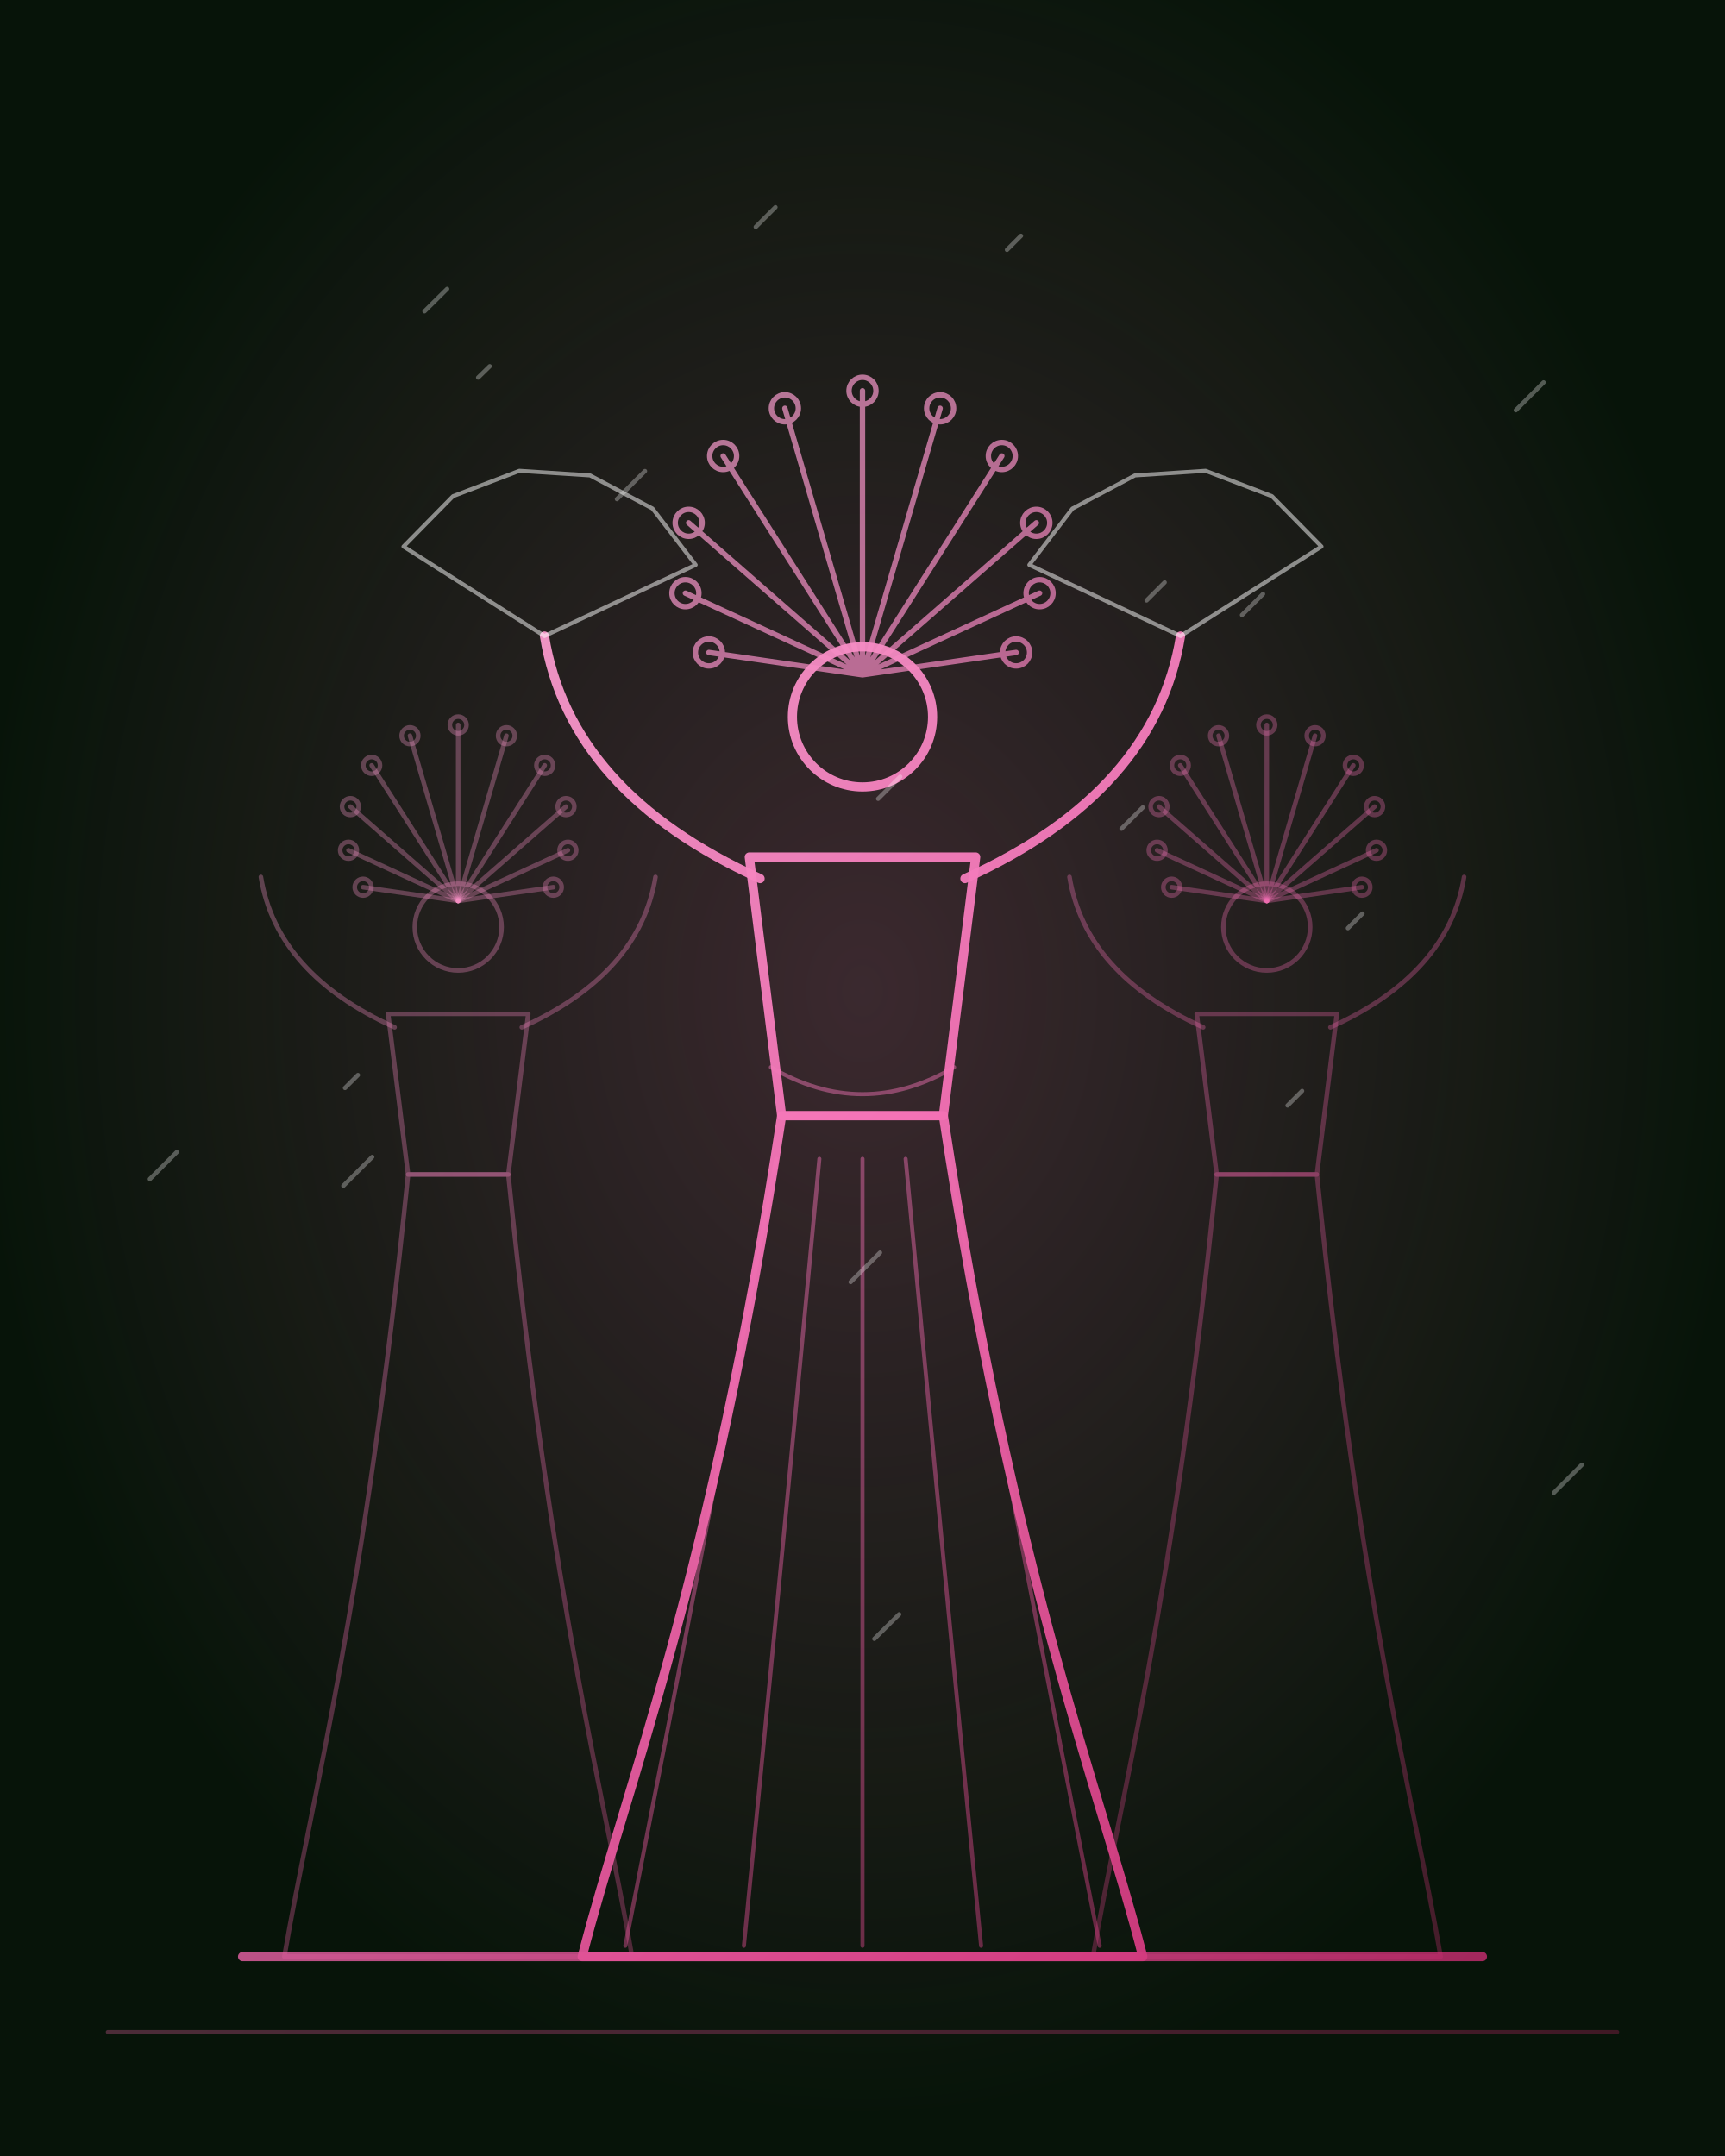
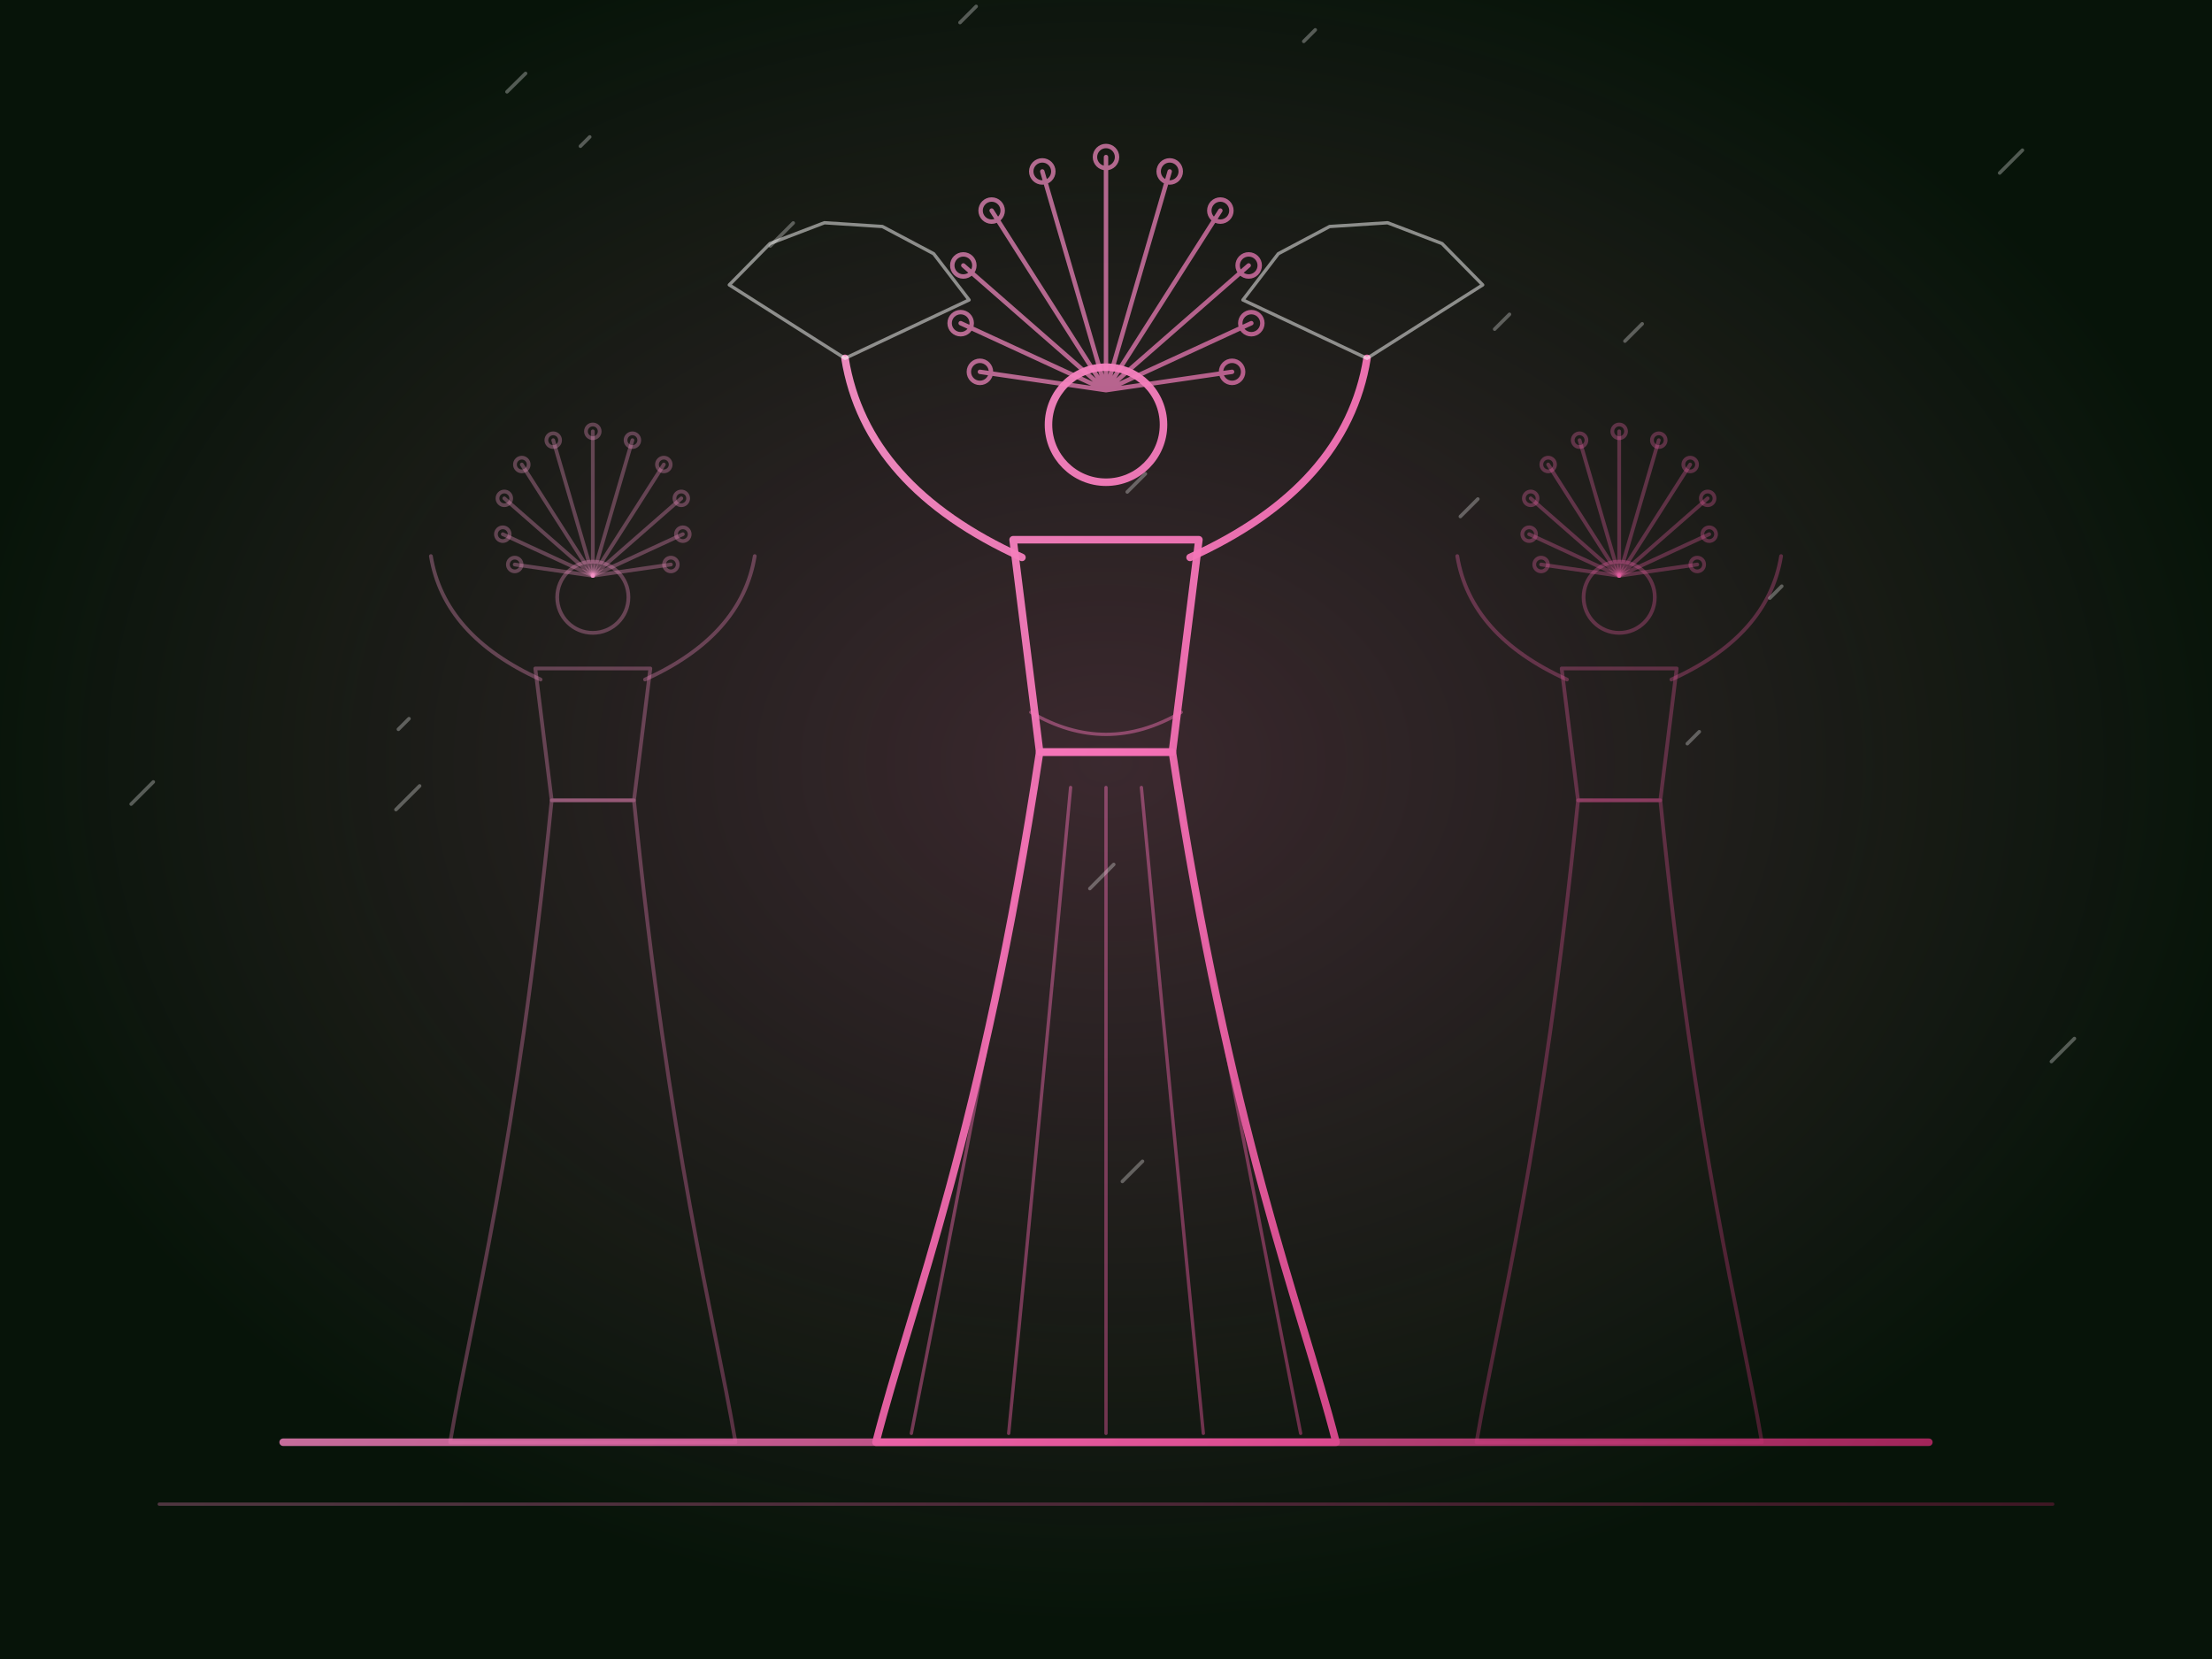
- <svg xmlns="http://www.w3.org/2000/svg" viewBox="0 0 640 800" width="640" height="800" fill="none" stroke-linejoin="round" stroke-linecap="round">
+ <svg xmlns="http://www.w3.org/2000/svg" viewBox="0 0 1000 750" width="1000" height="750" fill="none" stroke-linejoin="round" stroke-linecap="round">
  <defs>
-     <linearGradient id="k" gradientUnits="userSpaceOnUse" x1="0" y1="0" x2="640" y2="800">
+     <linearGradient id="k" gradientUnits="userSpaceOnUse" x1="0" y1="0" x2="1000" y2="750">
      <stop offset="0%" stop-color="#fbcfe8" />
      <stop offset="52%" stop-color="#f472b6" />
      <stop offset="100%" stop-color="#be185d" />
    </linearGradient>
    <radialGradient id="halo" cx="50%" cy="46%" r="52%">
      <stop offset="0%" stop-color="#f472b6" stop-opacity="0.22" />
      <stop offset="100%" stop-color="#f472b6" stop-opacity="0" />
    </radialGradient>
  </defs>
-   <rect width="640" height="800" fill="#071409" />
-   <rect width="640" height="800" fill="url(#halo)" />
-   <g stroke="url(#k)" stroke-width="1.7" stroke-opacity="0.32">
-     <path d="M170 334.3 L134.7 329.2" />
-     <path d="M134.7 329.2 m-3.1 0 a3.1 3.1 0 1 0 6.2 0 a3.1 3.1 0 1 0 -6.2 0" />
-     <path d="M170 334.3 L129.3 315.5" />
-     <path d="M129.3 315.5 m-3.1 0 a3.1 3.1 0 1 0 6.2 0 a3.1 3.1 0 1 0 -6.2 0" />
-     <path d="M170 334.3 L130 299.3" />
-     <path d="M130 299.3 m-3.1 0 a3.1 3.1 0 1 0 6.2 0 a3.1 3.1 0 1 0 -6.2 0" />
-     <path d="M170 334.3 L137.9 284" />
-     <path d="M137.9 284 m-3.1 0 a3.1 3.1 0 1 0 6.2 0 a3.1 3.1 0 1 0 -6.2 0" />
-     <path d="M170 334.3 L152.1 273" />
-     <path d="M152.1 273 m-3.1 0 a3.1 3.1 0 1 0 6.2 0 a3.1 3.1 0 1 0 -6.2 0" />
-     <path d="M170 334.3 L170 269" />
-     <path d="M170 269 m-3.1 0 a3.1 3.1 0 1 0 6.2 0 a3.1 3.1 0 1 0 -6.2 0" />
-     <path d="M170 334.3 L187.9 273" />
-     <path d="M187.9 273 m-3.1 0 a3.1 3.1 0 1 0 6.2 0 a3.1 3.1 0 1 0 -6.2 0" />
-     <path d="M170 334.3 L202.1 284" />
-     <path d="M202.1 284 m-3.1 0 a3.1 3.1 0 1 0 6.2 0 a3.1 3.1 0 1 0 -6.2 0" />
-     <path d="M170 334.3 L210 299.3" />
-     <path d="M210 299.3 m-3.1 0 a3.1 3.1 0 1 0 6.2 0 a3.1 3.1 0 1 0 -6.2 0" />
-     <path d="M170 334.3 L210.7 315.5" />
-     <path d="M210.7 315.5 m-3.1 0 a3.1 3.1 0 1 0 6.2 0 a3.1 3.1 0 1 0 -6.2 0" />
-     <path d="M170 334.3 L205.3 329.2" />
-     <path d="M205.3 329.2 m-3.1 0 a3.1 3.1 0 1 0 6.2 0 a3.1 3.1 0 1 0 -6.2 0" />
-     <circle cx="170" cy="344" r="16.1" />
-     <path d="M144 376.2 L196 376.2 L188.6 435.8 L151.4 435.8 Z" />
-     <path d="M151.4 435.8 C135.3 595.4 115.4 668 105.5 726 L234.5 726 C224.6 668 204.7 595.4 188.6 435.8 Z" />
-     <path d="M146.4 381.2 Q102.7 361.4 96.8 325.4" />
-     <path d="M193.6 381.2 Q237.3 361.4 243.2 325.4" />
-     <path d="M470 334.3 L434.7 329.2" />
-     <path d="M434.7 329.2 m-3.1 0 a3.1 3.1 0 1 0 6.2 0 a3.1 3.1 0 1 0 -6.2 0" />
-     <path d="M470 334.3 L429.3 315.5" />
-     <path d="M429.3 315.5 m-3.1 0 a3.1 3.1 0 1 0 6.2 0 a3.1 3.1 0 1 0 -6.2 0" />
-     <path d="M470 334.3 L430 299.3" />
-     <path d="M430 299.3 m-3.1 0 a3.1 3.1 0 1 0 6.2 0 a3.1 3.1 0 1 0 -6.2 0" />
-     <path d="M470 334.3 L437.9 284" />
-     <path d="M437.9 284 m-3.1 0 a3.1 3.1 0 1 0 6.2 0 a3.1 3.1 0 1 0 -6.2 0" />
-     <path d="M470 334.3 L452.1 273" />
-     <path d="M452.1 273 m-3.1 0 a3.1 3.1 0 1 0 6.2 0 a3.1 3.1 0 1 0 -6.2 0" />
-     <path d="M470 334.3 L470 269" />
-     <path d="M470 269 m-3.1 0 a3.1 3.1 0 1 0 6.2 0 a3.1 3.1 0 1 0 -6.2 0" />
-     <path d="M470 334.3 L487.9 273" />
-     <path d="M487.9 273 m-3.1 0 a3.1 3.1 0 1 0 6.2 0 a3.1 3.1 0 1 0 -6.2 0" />
-     <path d="M470 334.3 L502.1 284" />
-     <path d="M502.1 284 m-3.1 0 a3.1 3.1 0 1 0 6.2 0 a3.1 3.1 0 1 0 -6.2 0" />
-     <path d="M470 334.3 L510 299.3" />
-     <path d="M510 299.3 m-3.1 0 a3.1 3.1 0 1 0 6.2 0 a3.1 3.1 0 1 0 -6.2 0" />
-     <path d="M470 334.3 L510.7 315.5" />
-     <path d="M510.7 315.5 m-3.1 0 a3.1 3.1 0 1 0 6.2 0 a3.1 3.1 0 1 0 -6.2 0" />
-     <path d="M470 334.3 L505.3 329.2" />
-     <path d="M505.3 329.2 m-3.1 0 a3.1 3.1 0 1 0 6.2 0 a3.1 3.1 0 1 0 -6.2 0" />
-     <circle cx="470" cy="344" r="16.1" />
-     <path d="M444 376.2 L496 376.2 L488.6 435.8 L451.4 435.8 Z" />
-     <path d="M451.4 435.8 C435.3 595.4 415.4 668 405.5 726 L534.5 726 C524.6 668 504.7 595.4 488.6 435.8 Z" />
-     <path d="M446.4 381.2 Q402.7 361.4 396.8 325.4" />
-     <path d="M493.6 381.2 Q537.3 361.4 543.2 325.4" />
+   <rect width="1000" height="750" fill="#071409" />
+   <rect width="1000" height="750" fill="url(#halo)" />
+   <g transform="translate(0 -74)">
+     <g stroke="url(#k)" stroke-width="1.7" stroke-opacity="0.32">
+       <path d="M268 334.3 L232.7 329.2" />
+       <path d="M232.7 329.2 m-3.1 0 a3.1 3.1 0 1 0 6.2 0 a3.1 3.1 0 1 0 -6.2 0" />
+       <path d="M268 334.3 L227.3 315.5" />
+       <path d="M227.3 315.5 m-3.1 0 a3.1 3.1 0 1 0 6.2 0 a3.1 3.1 0 1 0 -6.2 0" />
+       <path d="M268 334.3 L228 299.3" />
+       <path d="M228 299.3 m-3.1 0 a3.1 3.1 0 1 0 6.2 0 a3.1 3.1 0 1 0 -6.2 0" />
+       <path d="M268 334.3 L235.9 284" />
+       <path d="M235.9 284 m-3.1 0 a3.1 3.1 0 1 0 6.2 0 a3.1 3.1 0 1 0 -6.2 0" />
+       <path d="M268 334.3 L250.1 273" />
+       <path d="M250.1 273 m-3.1 0 a3.1 3.1 0 1 0 6.2 0 a3.1 3.1 0 1 0 -6.2 0" />
+       <path d="M268 334.3 L268 269" />
+       <path d="M268 269 m-3.1 0 a3.1 3.1 0 1 0 6.2 0 a3.1 3.1 0 1 0 -6.2 0" />
+       <path d="M268 334.3 L285.9 273" />
+       <path d="M285.9 273 m-3.1 0 a3.1 3.1 0 1 0 6.2 0 a3.1 3.1 0 1 0 -6.2 0" />
+       <path d="M268 334.3 L300.1 284" />
+       <path d="M300.1 284 m-3.1 0 a3.1 3.1 0 1 0 6.2 0 a3.1 3.1 0 1 0 -6.2 0" />
+       <path d="M268 334.3 L308 299.3" />
+       <path d="M308 299.3 m-3.1 0 a3.1 3.1 0 1 0 6.2 0 a3.1 3.1 0 1 0 -6.2 0" />
+       <path d="M268 334.3 L308.7 315.5" />
+       <path d="M308.7 315.5 m-3.1 0 a3.1 3.1 0 1 0 6.2 0 a3.1 3.1 0 1 0 -6.2 0" />
+       <path d="M268 334.3 L303.3 329.2" />
+       <path d="M303.3 329.2 m-3.1 0 a3.1 3.1 0 1 0 6.2 0 a3.1 3.1 0 1 0 -6.2 0" />
+       <circle cx="268" cy="344" r="16.1" />
+       <path d="M242 376.2 L294 376.2 L286.6 435.8 L249.4 435.8 Z" />
+       <path d="M249.4 435.8 C233.3 595.4 213.4 668 203.5 726 L332.5 726 C322.6 668 302.7 595.4 286.6 435.8 Z" />
+       <path d="M244.4 381.2 Q200.7 361.4 194.8 325.4" />
+       <path d="M291.6 381.2 Q335.3 361.4 341.2 325.4" />
+       <path d="M732 334.3 L696.7 329.2" />
+       <path d="M696.7 329.2 m-3.1 0 a3.1 3.1 0 1 0 6.2 0 a3.1 3.1 0 1 0 -6.2 0" />
+       <path d="M732 334.3 L691.3 315.5" />
+       <path d="M691.3 315.5 m-3.1 0 a3.1 3.1 0 1 0 6.2 0 a3.1 3.1 0 1 0 -6.2 0" />
+       <path d="M732 334.3 L692 299.3" />
+       <path d="M692 299.3 m-3.1 0 a3.1 3.1 0 1 0 6.2 0 a3.1 3.1 0 1 0 -6.2 0" />
+       <path d="M732 334.3 L699.9 284" />
+       <path d="M699.9 284 m-3.1 0 a3.1 3.1 0 1 0 6.2 0 a3.1 3.1 0 1 0 -6.2 0" />
+       <path d="M732 334.3 L714.1 273" />
+       <path d="M714.1 273 m-3.1 0 a3.1 3.1 0 1 0 6.2 0 a3.1 3.1 0 1 0 -6.2 0" />
+       <path d="M732 334.3 L732 269" />
+       <path d="M732 269 m-3.1 0 a3.1 3.1 0 1 0 6.2 0 a3.1 3.1 0 1 0 -6.2 0" />
+       <path d="M732 334.3 L749.9 273" />
+       <path d="M749.9 273 m-3.1 0 a3.1 3.1 0 1 0 6.2 0 a3.1 3.1 0 1 0 -6.2 0" />
+       <path d="M732 334.3 L764.1 284" />
+       <path d="M764.1 284 m-3.1 0 a3.1 3.1 0 1 0 6.2 0 a3.1 3.1 0 1 0 -6.2 0" />
+       <path d="M732 334.3 L772 299.3" />
+       <path d="M772 299.3 m-3.1 0 a3.1 3.1 0 1 0 6.2 0 a3.1 3.1 0 1 0 -6.2 0" />
+       <path d="M732 334.3 L772.7 315.5" />
+       <path d="M772.7 315.5 m-3.1 0 a3.1 3.1 0 1 0 6.2 0 a3.1 3.1 0 1 0 -6.2 0" />
+       <path d="M732 334.3 L767.3 329.2" />
+       <path d="M767.3 329.2 m-3.1 0 a3.1 3.1 0 1 0 6.2 0 a3.1 3.1 0 1 0 -6.2 0" />
+       <circle cx="732" cy="344" r="16.1" />
+       <path d="M706 376.2 L758 376.2 L750.6 435.8 L713.4 435.8 Z" />
+       <path d="M713.4 435.8 C697.3 595.4 677.4 668 667.5 726 L796.5 726 C786.6 668 766.7 595.4 750.6 435.8 Z" />
+       <path d="M708.4 381.2 Q664.7 361.4 658.8 325.4" />
+       <path d="M755.6 381.2 Q799.3 361.4 805.2 325.4" />
+     </g>
+     <g stroke="url(#k)" stroke-width="2" stroke-opacity="0.7">
+       <path d="M500 250.4 L443 242.1 M443 242.1 m-5 0 a5 5 0 1 0 10 0 a5 5 0 1 0 -10 0 M500 250.4 L434.3 220.1 M434.3 220.1 m-5 0 a5 5 0 1 0 10 0 a5 5 0 1 0 -10 0 M500 250.4 L435.5 194 M435.5 194 m-5 0 a5 5 0 1 0 10 0 a5 5 0 1 0 -10 0 M500 250.4 L448.3 169.2 M448.3 169.2 m-5 0 a5 5 0 1 0 10 0 a5 5 0 1 0 -10 0 M500 250.4 L471.2 151.5 M471.2 151.5 m-5 0 a5 5 0 1 0 10 0 a5 5 0 1 0 -10 0 M500 250.4 L500 145 M500 145 m-5 0 a5 5 0 1 0 10 0 a5 5 0 1 0 -10 0 M500 250.4 L528.8 151.5 M528.8 151.5 m-5 0 a5 5 0 1 0 10 0 a5 5 0 1 0 -10 0 M500 250.4 L551.7 169.2 M551.7 169.2 m-5 0 a5 5 0 1 0 10 0 a5 5 0 1 0 -10 0 M500 250.4 L564.5 194 M564.5 194 m-5 0 a5 5 0 1 0 10 0 a5 5 0 1 0 -10 0 M500 250.4 L565.7 220.1 M565.7 220.1 m-5 0 a5 5 0 1 0 10 0 a5 5 0 1 0 -10 0 M500 250.4 L557 242.1 M557 242.1 m-5 0 a5 5 0 1 0 10 0 a5 5 0 1 0 -10 0" />
+     </g>
+     <g stroke="url(#k)" stroke-width="3.4" stroke-opacity="0.95">
+       <circle cx="500" cy="266" r="26" />
+       <path d="M458 318 L542 318 L530 414 L470 414 Z" />
+       <path d="M470 414 C444 585.6 412 663.6 396 726 L604 726 C588 663.6 556 585.6 530 414 Z" />
+       <path d="M462 326 Q391.4 294 382 236" />
+       <path d="M538 326 Q608.6 294 618 236" />
+     </g>
+     <g stroke="#ffffff" stroke-width="1.5" stroke-opacity="0.5">
+       <path d="M382 236 L438.1 209.6 L422.1 188.7 L398.9 176.4 L372.7 174.7 L348.1 184.1 L329.7 202.8 Z" />
+     M382 236 L438.1 209.6
+     M382 236 L422.1 188.7
+     M382 236 L398.9 176.4
+     M382 236 L372.7 174.7
+     M382 236 L348.1 184.1
+     M382 236 L329.7 202.8
+     <path d="M618 236 L561.9 209.6 L577.9 188.7 L601.1 176.4 L627.3 174.7 L651.9 184.1 L670.3 202.8 Z" />
+     M618 236 L561.9 209.6
+     M618 236 L577.9 188.7
+     M618 236 L601.1 176.4
+     M618 236 L627.3 174.7
+     M618 236 L651.9 184.1
+     M618 236 L670.3 202.8
  </g>
-   <g stroke="url(#k)" stroke-width="2" stroke-opacity="0.7">
-     <path d="M320 250.4 L263 242.1 M263 242.1 m-5 0 a5 5 0 1 0 10 0 a5 5 0 1 0 -10 0 M320 250.4 L254.3 220.1 M254.3 220.1 m-5 0 a5 5 0 1 0 10 0 a5 5 0 1 0 -10 0 M320 250.4 L255.5 194 M255.5 194 m-5 0 a5 5 0 1 0 10 0 a5 5 0 1 0 -10 0 M320 250.4 L268.3 169.2 M268.3 169.2 m-5 0 a5 5 0 1 0 10 0 a5 5 0 1 0 -10 0 M320 250.4 L291.2 151.5 M291.2 151.5 m-5 0 a5 5 0 1 0 10 0 a5 5 0 1 0 -10 0 M320 250.4 L320 145 M320 145 m-5 0 a5 5 0 1 0 10 0 a5 5 0 1 0 -10 0 M320 250.4 L348.8 151.5 M348.8 151.5 m-5 0 a5 5 0 1 0 10 0 a5 5 0 1 0 -10 0 M320 250.4 L371.7 169.2 M371.7 169.2 m-5 0 a5 5 0 1 0 10 0 a5 5 0 1 0 -10 0 M320 250.4 L384.5 194 M384.5 194 m-5 0 a5 5 0 1 0 10 0 a5 5 0 1 0 -10 0 M320 250.4 L385.7 220.1 M385.7 220.1 m-5 0 a5 5 0 1 0 10 0 a5 5 0 1 0 -10 0 M320 250.4 L377 242.1 M377 242.1 m-5 0 a5 5 0 1 0 10 0 a5 5 0 1 0 -10 0" />
-   </g>
-   <g stroke="url(#k)" stroke-width="3.4" stroke-opacity="0.95">
-     <circle cx="320" cy="266" r="26" />
-     <path d="M278 318 L362 318 L350 414 L290 414 Z" />
-     <path d="M290 414 C264 585.6 232 663.6 216 726 L424 726 C408 663.6 376 585.6 350 414 Z" />
-     <path d="M282 326 Q211.4 294 202 236" />
-     <path d="M358 326 Q428.6 294 438 236" />
-   </g>
-   <g stroke="#ffffff" stroke-width="1.5" stroke-opacity="0.5">
-     <path d="M202 236 L258.1 209.6 L242.1 188.7 L218.9 176.4 L192.7 174.7 L168.1 184.1 L149.7 202.8 Z" />
-     M202 236 L258.1 209.6
-     M202 236 L242.1 188.7
-     M202 236 L218.9 176.4
-     M202 236 L192.7 174.7
-     M202 236 L168.1 184.1
-     M202 236 L149.7 202.8
-     <path d="M438 236 L381.9 209.6 L397.9 188.7 L421.1 176.4 L447.3 174.7 L471.9 184.1 L490.3 202.8 Z" />
-     M438 236 L381.9 209.6
-     M438 236 L397.9 188.7
-     M438 236 L421.1 176.4
-     M438 236 L447.3 174.7
-     M438 236 L471.9 184.1
-     M438 236 L490.3 202.8
-   </g>
-   <g stroke="url(#k)" stroke-width="1.5" stroke-opacity="0.45">
-     <path d="M286 396 Q320 416 354 396" />
-     <path d="M288 430 Q260 580 232 722 M304 430 Q290 580 276 722 M320 430 Q320 580 320 722 M336 430 Q350 580 364 722 M352 430 Q380 580 408 722" />
-   </g>
-   <g stroke="url(#k)" stroke-width="3.4" stroke-opacity="0.8">
-     <path d="M90 726 L550 726" />
-   </g>
-   <g stroke="url(#k)" stroke-width="1.5" stroke-opacity="0.3">
-     <path d="M40 754 L600 754" />
-   </g>
-   <g stroke="#ffffff" stroke-width="1.6" stroke-opacity="0.3">
-     <path d="M576.5 553.9 L586.9 543.5 M324.4 608.1 L333.6 599 M228.9 185.2 L239.3 174.8 M157.5 115.5 L165.9 107.2 M562.4 152.2 L572.7 141.9 M460.8 228.2 L468.6 220.4 M373.6 92.7 L378.8 87.5 M500.1 344.4 L505.5 339 M325.8 296.4 L334 288.2 M315.6 475.7 L326.5 464.8 M127.4 440 L138.1 429.3 M425.4 222.8 L432.1 216.1 M128 403.7 L132.8 398.9 M280.4 84.2 L287.7 76.9 M477.7 410.2 L483.1 404.8 M55.6 437.5 L65.6 427.5 M177.4 140.1 L181.7 135.9 M416.1 307.5 L424 299.6" />
+     <g stroke="url(#k)" stroke-width="1.5" stroke-opacity="0.45">
+       <path d="M466 396 Q500 416 534 396" />
+       <path d="M468 430 Q440 580 412 722 M484 430 Q470 580 456 722 M500 430 Q500 580 500 722 M516 430 Q530 580 544 722 M532 430 Q560 580 588 722" />
+     </g>
+     <g stroke="url(#k)" stroke-width="3.4" stroke-opacity="0.8">
+       <path d="M128 726 L872 726" />
+     </g>
+     <g stroke="url(#k)" stroke-width="1.5" stroke-opacity="0.3">
+       <path d="M72 754 L928 754" />
+     </g>
+     <g stroke="#ffffff" stroke-width="1.6" stroke-opacity="0.3">
+       <path d="M927.4 553.9 L937.8 543.5 M507.4 608.1 L516.5 599 M348.2 185.2 L358.6 174.8 M229.2 115.5 L237.6 107.2 M904 152.2 L914.3 141.9 M734.6 228.2 L742.4 220.4 M589.4 92.7 L594.6 87.5 M800.1 344.4 L805.5 339 M509.6 296.4 L517.8 288.2 M492.7 475.7 L503.5 464.8 M179 440 L189.7 429.3 M675.7 222.8 L682.4 216.1 M180.1 403.7 L184.9 398.9 M434 84.2 L441.3 76.9 M762.8 410.2 L768.2 404.8 M59.3 437.5 L69.3 427.5 M262.4 140.1 L266.6 135.9 M660.2 307.5 L668.1 299.6" />
+     </g>
  </g>
</svg>
